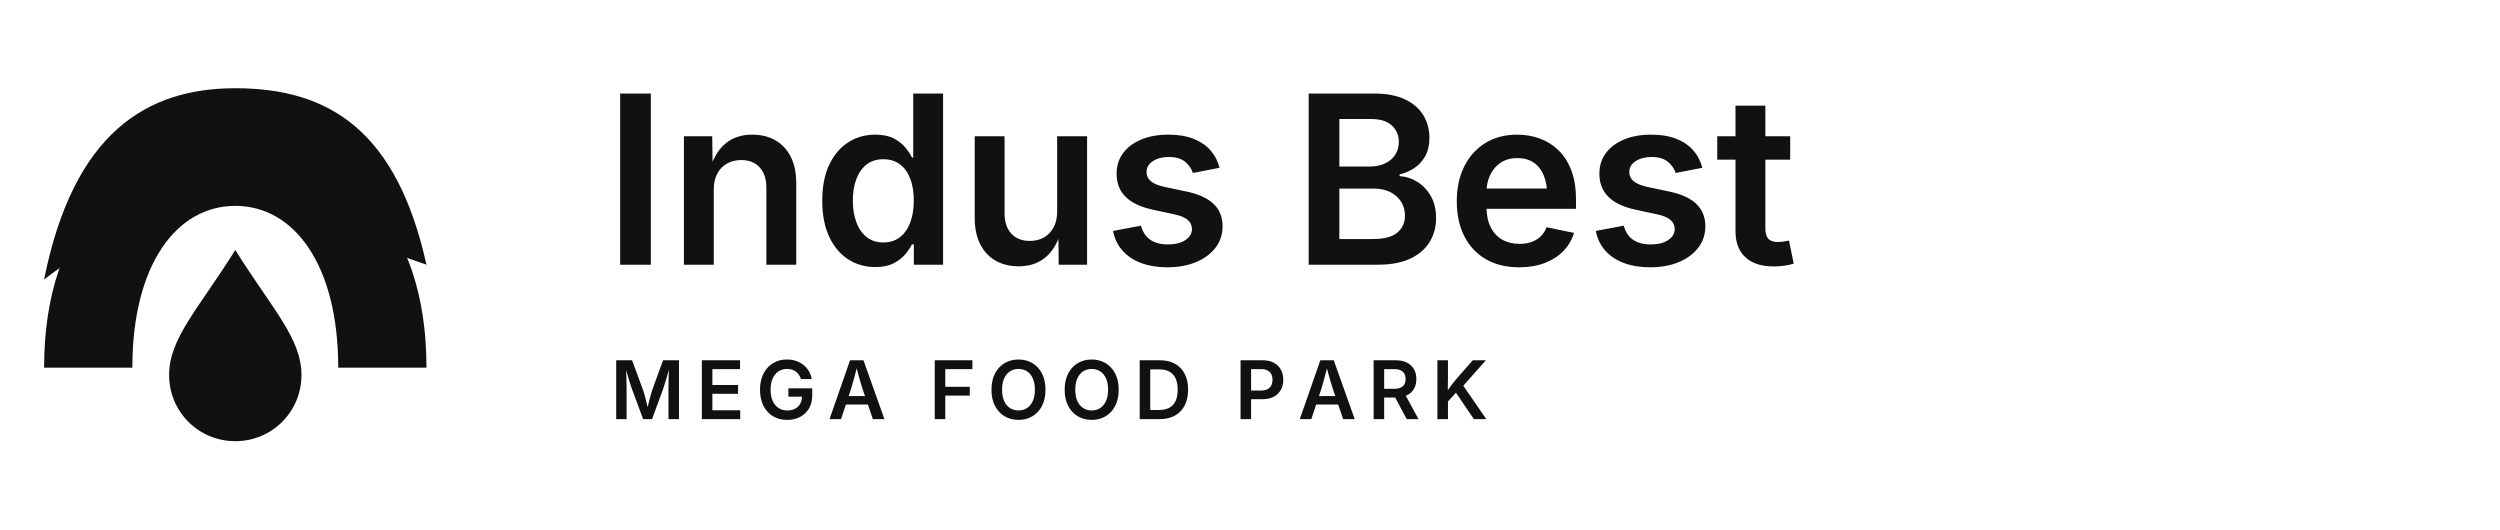
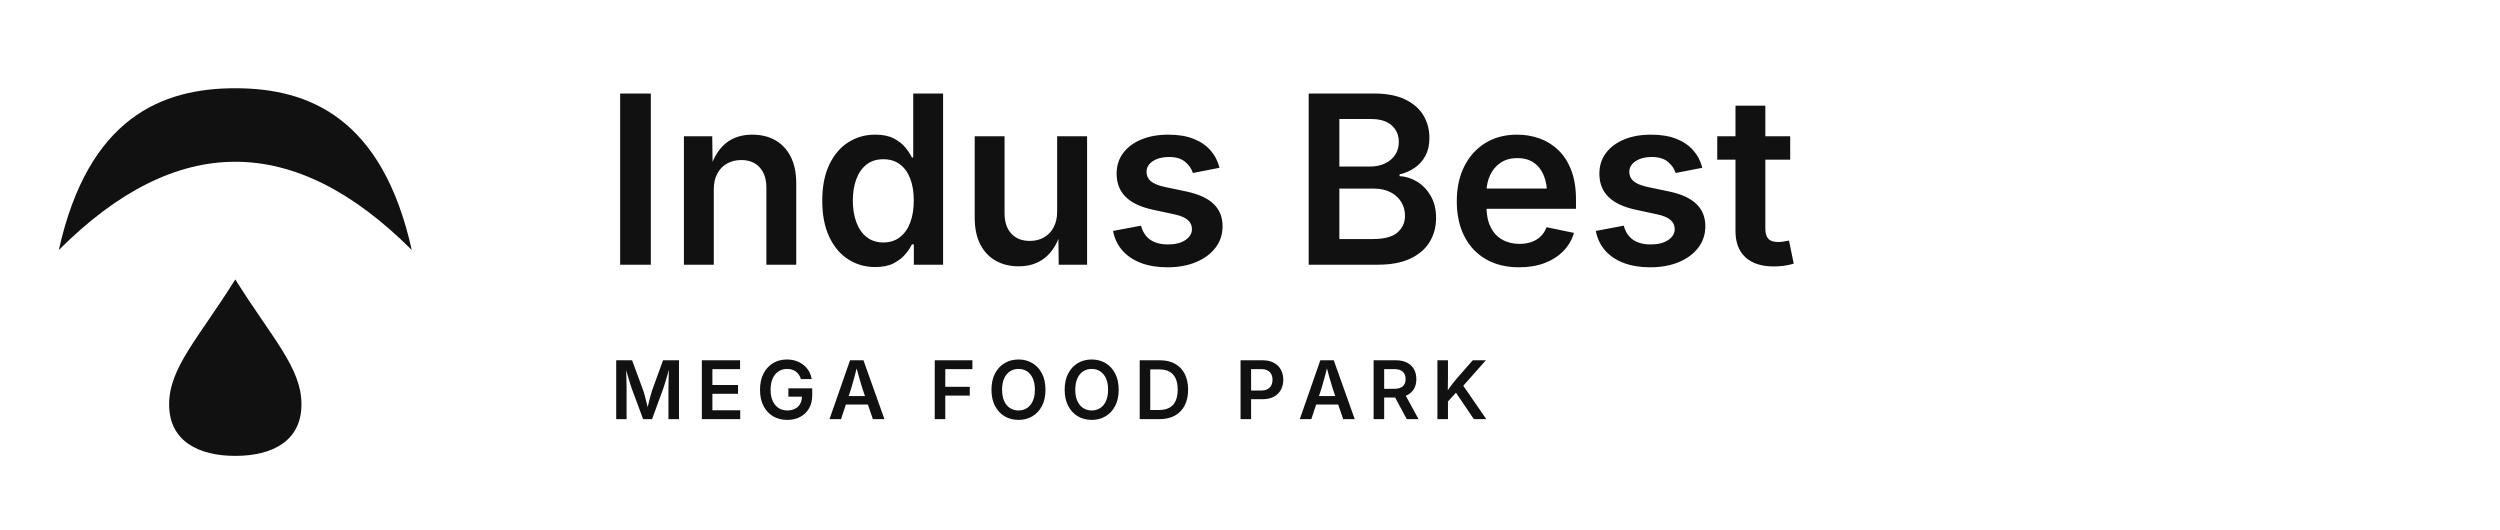
- <svg xmlns="http://www.w3.org/2000/svg" viewBox="0 0 340 72" role="img" aria-label="Gateway Canopy — Forest &amp; Leaf, monochrome">
+ <svg xmlns="http://www.w3.org/2000/svg" viewBox="0 0 340 72" role="img" aria-label="Open Canopy — Forest &amp; Leaf, monochrome">
  <g transform="translate(0 4)">
-     <path fill="#111111" fill-rule="evenodd" d="M6 46C6 26 17 16 32 16C47 16 58 26 58 46H46C46 32 40 24 32 24C24 24 18 32 18 46Z" />
-     <path fill="#111111" fill-rule="evenodd" d="M6 34C10 14 20 8 32 8C45 8 54 14 58 32C46 28 38 22 32 22C24 22 14 28 6 34Z" />
-     <path fill="#111111" fill-rule="evenodd" d="M32 30C27 38 23 42 23 47C23 52 27 56 32 56C37 56 41 52 41 47C41 42 37 38 32 30Z" />
+     <path fill="#111111" fill-rule="evenodd" d="M32 34C27 42 23 46 23 51C23 56 27 58 32 58C37 58 41 56 41 51C41 46 37 42 32 34Z" />
+     <path fill="#111111" fill-rule="evenodd" d="M8 30C12 12 22 8 32 8C42 8 52 12 56 30C48 22 40 18 32 18C24 18 16 22 8 30Z" />
  </g>
  <path fill="#111111" d="M88.512 12.719V36.0H84.34V12.719ZM97.074 25.767V36.0H93.013V18.531H96.864L96.919 22.85H96.601Q97.325 20.586 98.751 19.449Q100.177 18.312 102.313 18.312Q104.112 18.312 105.455 19.081Q106.797 19.85 107.542 21.319Q108.287 22.789 108.287 24.895V36.0H104.226V25.517Q104.226 23.761 103.314 22.763Q102.403 21.766 100.806 21.766Q99.73 21.766 98.885 22.237Q98.039 22.708 97.557 23.6Q97.074 24.492 97.074 25.767ZM119.031 36.319Q116.972 36.319 115.337 35.257Q113.701 34.196 112.764 32.181Q111.826 30.167 111.826 27.301Q111.826 24.389 112.786 22.383Q113.745 20.376 115.378 19.344Q117.01 18.312 119.019 18.312Q120.576 18.312 121.567 18.833Q122.559 19.353 123.143 20.078Q123.727 20.803 124.025 21.424H124.199V12.719H128.26V36.0H124.281V33.235H124.025Q123.716 33.866 123.119 34.581Q122.522 35.296 121.534 35.807Q120.546 36.319 119.031 36.319ZM120.134 32.976Q121.463 32.976 122.388 32.258Q123.313 31.541 123.794 30.259Q124.275 28.977 124.275 27.281Q124.275 25.574 123.799 24.315Q123.323 23.055 122.398 22.355Q121.473 21.655 120.134 21.655Q118.764 21.655 117.84 22.385Q116.916 23.115 116.45 24.385Q115.985 25.654 115.985 27.281Q115.985 28.913 116.455 30.202Q116.926 31.492 117.855 32.234Q118.784 32.976 120.134 32.976ZM138.544 36.219Q136.75 36.219 135.4 35.45Q134.05 34.681 133.305 33.207Q132.56 31.733 132.56 29.636V18.531H136.621V29.014Q136.621 30.771 137.537 31.768Q138.454 32.765 140.051 32.765Q141.132 32.765 141.97 32.294Q142.808 31.823 143.29 30.923Q143.773 30.023 143.773 28.764V18.531H147.844V36.0H143.983L143.938 31.681H144.246Q143.512 33.966 142.076 35.092Q140.64 36.219 138.544 36.219ZM158.761 36.353Q156.756 36.353 155.205 35.776Q153.655 35.199 152.667 34.092Q151.679 32.984 151.373 31.406L155.175 30.692Q155.527 31.983 156.446 32.613Q157.364 33.243 158.842 33.243Q160.344 33.243 161.224 32.641Q162.105 32.04 162.105 31.159Q162.105 30.399 161.526 29.907Q160.946 29.415 159.745 29.157L156.771 28.515Q154.295 27.981 153.077 26.762Q151.859 25.542 151.859 23.62Q151.859 22.002 152.75 20.811Q153.642 19.621 155.227 18.967Q156.811 18.312 158.901 18.312Q160.884 18.312 162.313 18.874Q163.742 19.436 164.627 20.446Q165.512 21.456 165.857 22.819L162.236 23.526Q161.933 22.617 161.151 21.983Q160.368 21.35 158.956 21.35Q157.664 21.35 156.796 21.914Q155.929 22.478 155.929 23.375Q155.929 24.136 156.5 24.634Q157.071 25.133 158.405 25.425L161.377 26.05Q163.859 26.579 165.065 27.75Q166.27 28.921 166.27 30.769Q166.27 32.424 165.313 33.681Q164.356 34.938 162.663 35.645Q160.971 36.353 158.761 36.353ZM177.981 36.0V12.719H186.894Q189.411 12.719 191.078 13.513Q192.746 14.306 193.572 15.671Q194.399 17.036 194.399 18.761Q194.399 20.183 193.857 21.19Q193.314 22.198 192.397 22.823Q191.479 23.449 190.339 23.725V23.955Q191.579 24.012 192.716 24.702Q193.852 25.393 194.579 26.644Q195.306 27.896 195.306 29.656Q195.306 31.463 194.436 32.9Q193.567 34.337 191.809 35.168Q190.051 36.0 187.379 36.0ZM182.153 32.509H186.722Q189.03 32.509 190.055 31.619Q191.079 30.73 191.079 29.344Q191.079 28.296 190.564 27.46Q190.049 26.625 189.104 26.138Q188.159 25.651 186.856 25.651H182.153ZM182.153 22.645H186.367Q187.465 22.645 188.343 22.237Q189.221 21.829 189.73 21.077Q190.239 20.325 190.239 19.296Q190.239 17.944 189.286 17.066Q188.333 16.187 186.461 16.187H182.153ZM206.603 36.353Q203.976 36.353 202.073 35.247Q200.169 34.142 199.146 32.126Q198.123 30.111 198.123 27.373Q198.123 24.679 199.134 22.641Q200.145 20.603 201.994 19.458Q203.844 18.312 206.337 18.312Q207.941 18.312 209.383 18.83Q210.824 19.347 211.94 20.421Q213.056 21.495 213.695 23.161Q214.334 24.827 214.334 27.131V28.399H200.041V25.641H212.307L210.409 26.46Q210.409 24.978 209.952 23.861Q209.494 22.744 208.595 22.122Q207.696 21.499 206.359 21.499Q205.023 21.499 204.084 22.132Q203.144 22.764 202.652 23.821Q202.159 24.877 202.159 26.17V28.08Q202.159 29.736 202.722 30.874Q203.284 32.012 204.301 32.589Q205.317 33.166 206.658 33.166Q207.549 33.166 208.277 32.912Q209.006 32.657 209.531 32.151Q210.056 31.645 210.333 30.901L214.064 31.673Q213.647 33.076 212.627 34.129Q211.608 35.183 210.083 35.768Q208.557 36.353 206.603 36.353ZM224.417 36.353Q222.412 36.353 220.862 35.776Q219.311 35.199 218.323 34.092Q217.336 32.984 217.029 31.406L220.831 30.692Q221.184 31.983 222.102 32.613Q223.02 33.243 224.498 33.243Q226 33.243 226.881 32.641Q227.761 32.04 227.761 31.159Q227.761 30.399 227.182 29.907Q226.603 29.415 225.401 29.157L222.428 28.515Q219.951 27.981 218.733 26.762Q217.515 25.542 217.515 23.62Q217.515 22.002 218.407 20.811Q219.298 19.621 220.883 18.967Q222.468 18.312 224.557 18.312Q226.54 18.312 227.969 18.874Q229.399 19.436 230.283 20.446Q231.168 21.456 231.514 22.819L227.893 23.526Q227.589 22.617 226.807 21.983Q226.024 21.35 224.612 21.35Q223.32 21.35 222.452 21.914Q221.585 22.478 221.585 23.375Q221.585 24.136 222.156 24.634Q222.727 25.133 224.061 25.425L227.034 26.05Q229.516 26.579 230.721 27.75Q231.926 28.921 231.926 30.769Q231.926 32.424 230.969 33.681Q230.012 34.938 228.319 35.645Q226.627 36.353 224.417 36.353ZM243.467 18.531V21.714H233.547V18.531ZM236.026 14.375H240.087V31.081Q240.087 32.028 240.493 32.471Q240.899 32.914 241.834 32.914Q242.106 32.914 242.565 32.849Q243.024 32.784 243.306 32.721L243.946 35.856Q243.277 36.062 242.579 36.149Q241.881 36.236 241.227 36.236Q238.72 36.236 237.373 34.987Q236.026 33.738 236.026 31.429Z" />
  <path fill="#111111" d="M83.804 57.0V48.997H85.966L87.487 53.129Q87.564 53.359 87.664 53.72Q87.763 54.082 87.868 54.501Q87.973 54.92 88.066 55.319Q88.16 55.719 88.224 56.027H87.934Q88.002 55.729 88.094 55.333Q88.186 54.937 88.291 54.516Q88.397 54.096 88.497 53.729Q88.597 53.362 88.674 53.129L90.174 48.997H92.341V57.0H90.909V52.961Q90.909 52.704 90.916 52.338Q90.922 51.972 90.933 51.553Q90.944 51.134 90.954 50.707Q90.964 50.279 90.968 49.896H91.067Q90.96 50.317 90.835 50.761Q90.71 51.205 90.586 51.622Q90.462 52.039 90.351 52.386Q90.24 52.733 90.161 52.961L88.681 57.0H87.464L85.962 52.961Q85.883 52.736 85.774 52.395Q85.666 52.053 85.54 51.64Q85.414 51.226 85.286 50.778Q85.158 50.331 85.036 49.896H85.154Q85.16 50.255 85.17 50.676Q85.18 51.097 85.19 51.52Q85.199 51.944 85.207 52.319Q85.215 52.694 85.215 52.961V57.0ZM95.45 57.0V48.997H100.648V50.205H96.885V52.363H100.372V53.555H96.885V55.792H100.671V57.0ZM107.065 57.107Q105.962 57.107 105.128 56.609Q104.294 56.11 103.828 55.19Q103.361 54.27 103.361 53.008Q103.361 51.717 103.84 50.796Q104.319 49.875 105.147 49.382Q105.975 48.89 107.02 48.89Q107.681 48.89 108.253 49.082Q108.825 49.275 109.273 49.632Q109.722 49.989 110.009 50.477Q110.296 50.966 110.388 51.554H108.926Q108.829 51.233 108.659 50.979Q108.489 50.725 108.249 50.544Q108.01 50.364 107.707 50.269Q107.403 50.175 107.039 50.175Q106.393 50.175 105.886 50.501Q105.379 50.827 105.09 51.457Q104.801 52.087 104.801 52.996Q104.801 53.903 105.089 54.533Q105.377 55.163 105.888 55.492Q106.399 55.822 107.073 55.822Q107.684 55.822 108.133 55.586Q108.582 55.35 108.825 54.915Q109.068 54.481 109.068 53.891L109.399 53.944H107.219V52.817H110.461V53.775Q110.461 54.806 110.023 55.552Q109.585 56.299 108.82 56.703Q108.054 57.107 107.065 57.107ZM112.813 57.0 115.607 48.997H117.43L120.283 57.0H118.71L117.289 52.844Q117.081 52.198 116.854 51.386Q116.627 50.573 116.353 49.533H116.654Q116.387 50.58 116.169 51.399Q115.95 52.219 115.756 52.844L114.381 57.0ZM114.44 55.017V53.862H118.656V55.017ZM127.124 57.0V48.997H132.248V50.205H128.558V52.608H131.89V53.8H128.558V57.0ZM138.517 57.107Q137.468 57.107 136.636 56.619Q135.804 56.131 135.323 55.212Q134.841 54.293 134.841 53.004Q134.841 51.708 135.323 50.788Q135.804 49.867 136.636 49.379Q137.468 48.89 138.517 48.89Q139.566 48.89 140.395 49.379Q141.225 49.867 141.705 50.788Q142.186 51.708 142.186 53.004Q142.186 54.295 141.705 55.214Q141.225 56.133 140.395 56.62Q139.566 57.107 138.517 57.107ZM138.517 55.822Q139.169 55.822 139.671 55.498Q140.173 55.174 140.459 54.544Q140.745 53.914 140.745 53.004Q140.745 52.085 140.459 51.454Q140.173 50.823 139.671 50.499Q139.169 50.175 138.517 50.175Q137.863 50.175 137.359 50.501Q136.855 50.826 136.569 51.457Q136.282 52.088 136.282 53.004Q136.282 53.914 136.569 54.542Q136.855 55.171 137.359 55.496Q137.863 55.822 138.517 55.822ZM148.471 57.107Q147.422 57.107 146.59 56.619Q145.758 56.131 145.277 55.212Q144.795 54.293 144.795 53.004Q144.795 51.708 145.277 50.788Q145.758 49.867 146.59 49.379Q147.422 48.89 148.471 48.89Q149.52 48.89 150.349 49.379Q151.179 49.867 151.659 50.788Q152.14 51.708 152.14 53.004Q152.14 54.295 151.659 55.214Q151.179 56.133 150.349 56.62Q149.52 57.107 148.471 57.107ZM148.471 55.822Q149.123 55.822 149.625 55.498Q150.127 55.174 150.413 54.544Q150.699 53.914 150.699 53.004Q150.699 52.085 150.413 51.454Q150.127 50.823 149.625 50.499Q149.123 50.175 148.471 50.175Q147.817 50.175 147.313 50.501Q146.81 50.826 146.523 51.457Q146.236 52.088 146.236 53.004Q146.236 53.914 146.523 54.542Q146.81 55.171 147.313 55.496Q147.817 55.822 148.471 55.822ZM157.708 57.0H155.681V55.757H157.635Q158.476 55.757 159.038 55.451Q159.601 55.144 159.883 54.528Q160.165 53.912 160.165 52.99Q160.165 52.073 159.883 51.462Q159.6 50.851 159.048 50.546Q158.495 50.24 157.674 50.24H155.642V48.997H157.761Q158.955 48.997 159.809 49.476Q160.663 49.955 161.123 50.85Q161.582 51.746 161.582 52.99Q161.582 54.24 161.122 55.138Q160.662 56.037 159.794 56.519Q158.927 57.0 157.708 57.0ZM156.433 48.997V57.0H154.999V48.997ZM168.715 57.0V48.997H171.709Q172.628 48.997 173.256 49.342Q173.883 49.687 174.205 50.285Q174.526 50.883 174.526 51.647Q174.526 52.414 174.202 53.01Q173.877 53.607 173.245 53.95Q172.612 54.293 171.685 54.293H169.702V53.111H171.496Q172.041 53.111 172.387 52.923Q172.733 52.734 172.897 52.403Q173.061 52.072 173.061 51.647Q173.061 51.219 172.897 50.892Q172.733 50.565 172.385 50.382Q172.037 50.198 171.489 50.198H170.149V57.0ZM176.773 57.0 179.567 48.997H181.39L184.243 57.0H182.67L181.249 52.844Q181.041 52.198 180.814 51.386Q180.587 50.573 180.313 49.533H180.614Q180.347 50.58 180.128 51.399Q179.91 52.219 179.716 52.844L178.341 57.0ZM178.4 55.017V53.862H182.616V55.017ZM186.813 57.0V48.997H189.807Q190.726 48.997 191.354 49.319Q191.981 49.64 192.303 50.217Q192.625 50.794 192.625 51.557Q192.625 52.323 192.3 52.887Q191.975 53.45 191.343 53.756Q190.71 54.062 189.784 54.062H187.649V52.874H189.594Q190.139 52.874 190.483 52.72Q190.828 52.567 190.993 52.273Q191.159 51.98 191.159 51.557Q191.159 51.127 190.993 50.825Q190.828 50.522 190.482 50.36Q190.135 50.198 189.587 50.198H188.247V57.0ZM191.314 57.0 189.372 53.371H190.939L192.921 57.0ZM196.529 55.031V53.672Q196.784 53.249 197.033 52.883Q197.282 52.518 197.565 52.157Q197.849 51.796 198.194 51.391L200.296 48.997H202.078L198.687 52.825L198.58 52.79ZM195.488 57.0V48.997H196.923V51.369L196.897 53.302L196.923 54.002V57.0ZM200.442 57.0 197.895 53.236 198.796 52.155 202.136 57.0Z" />
</svg>
